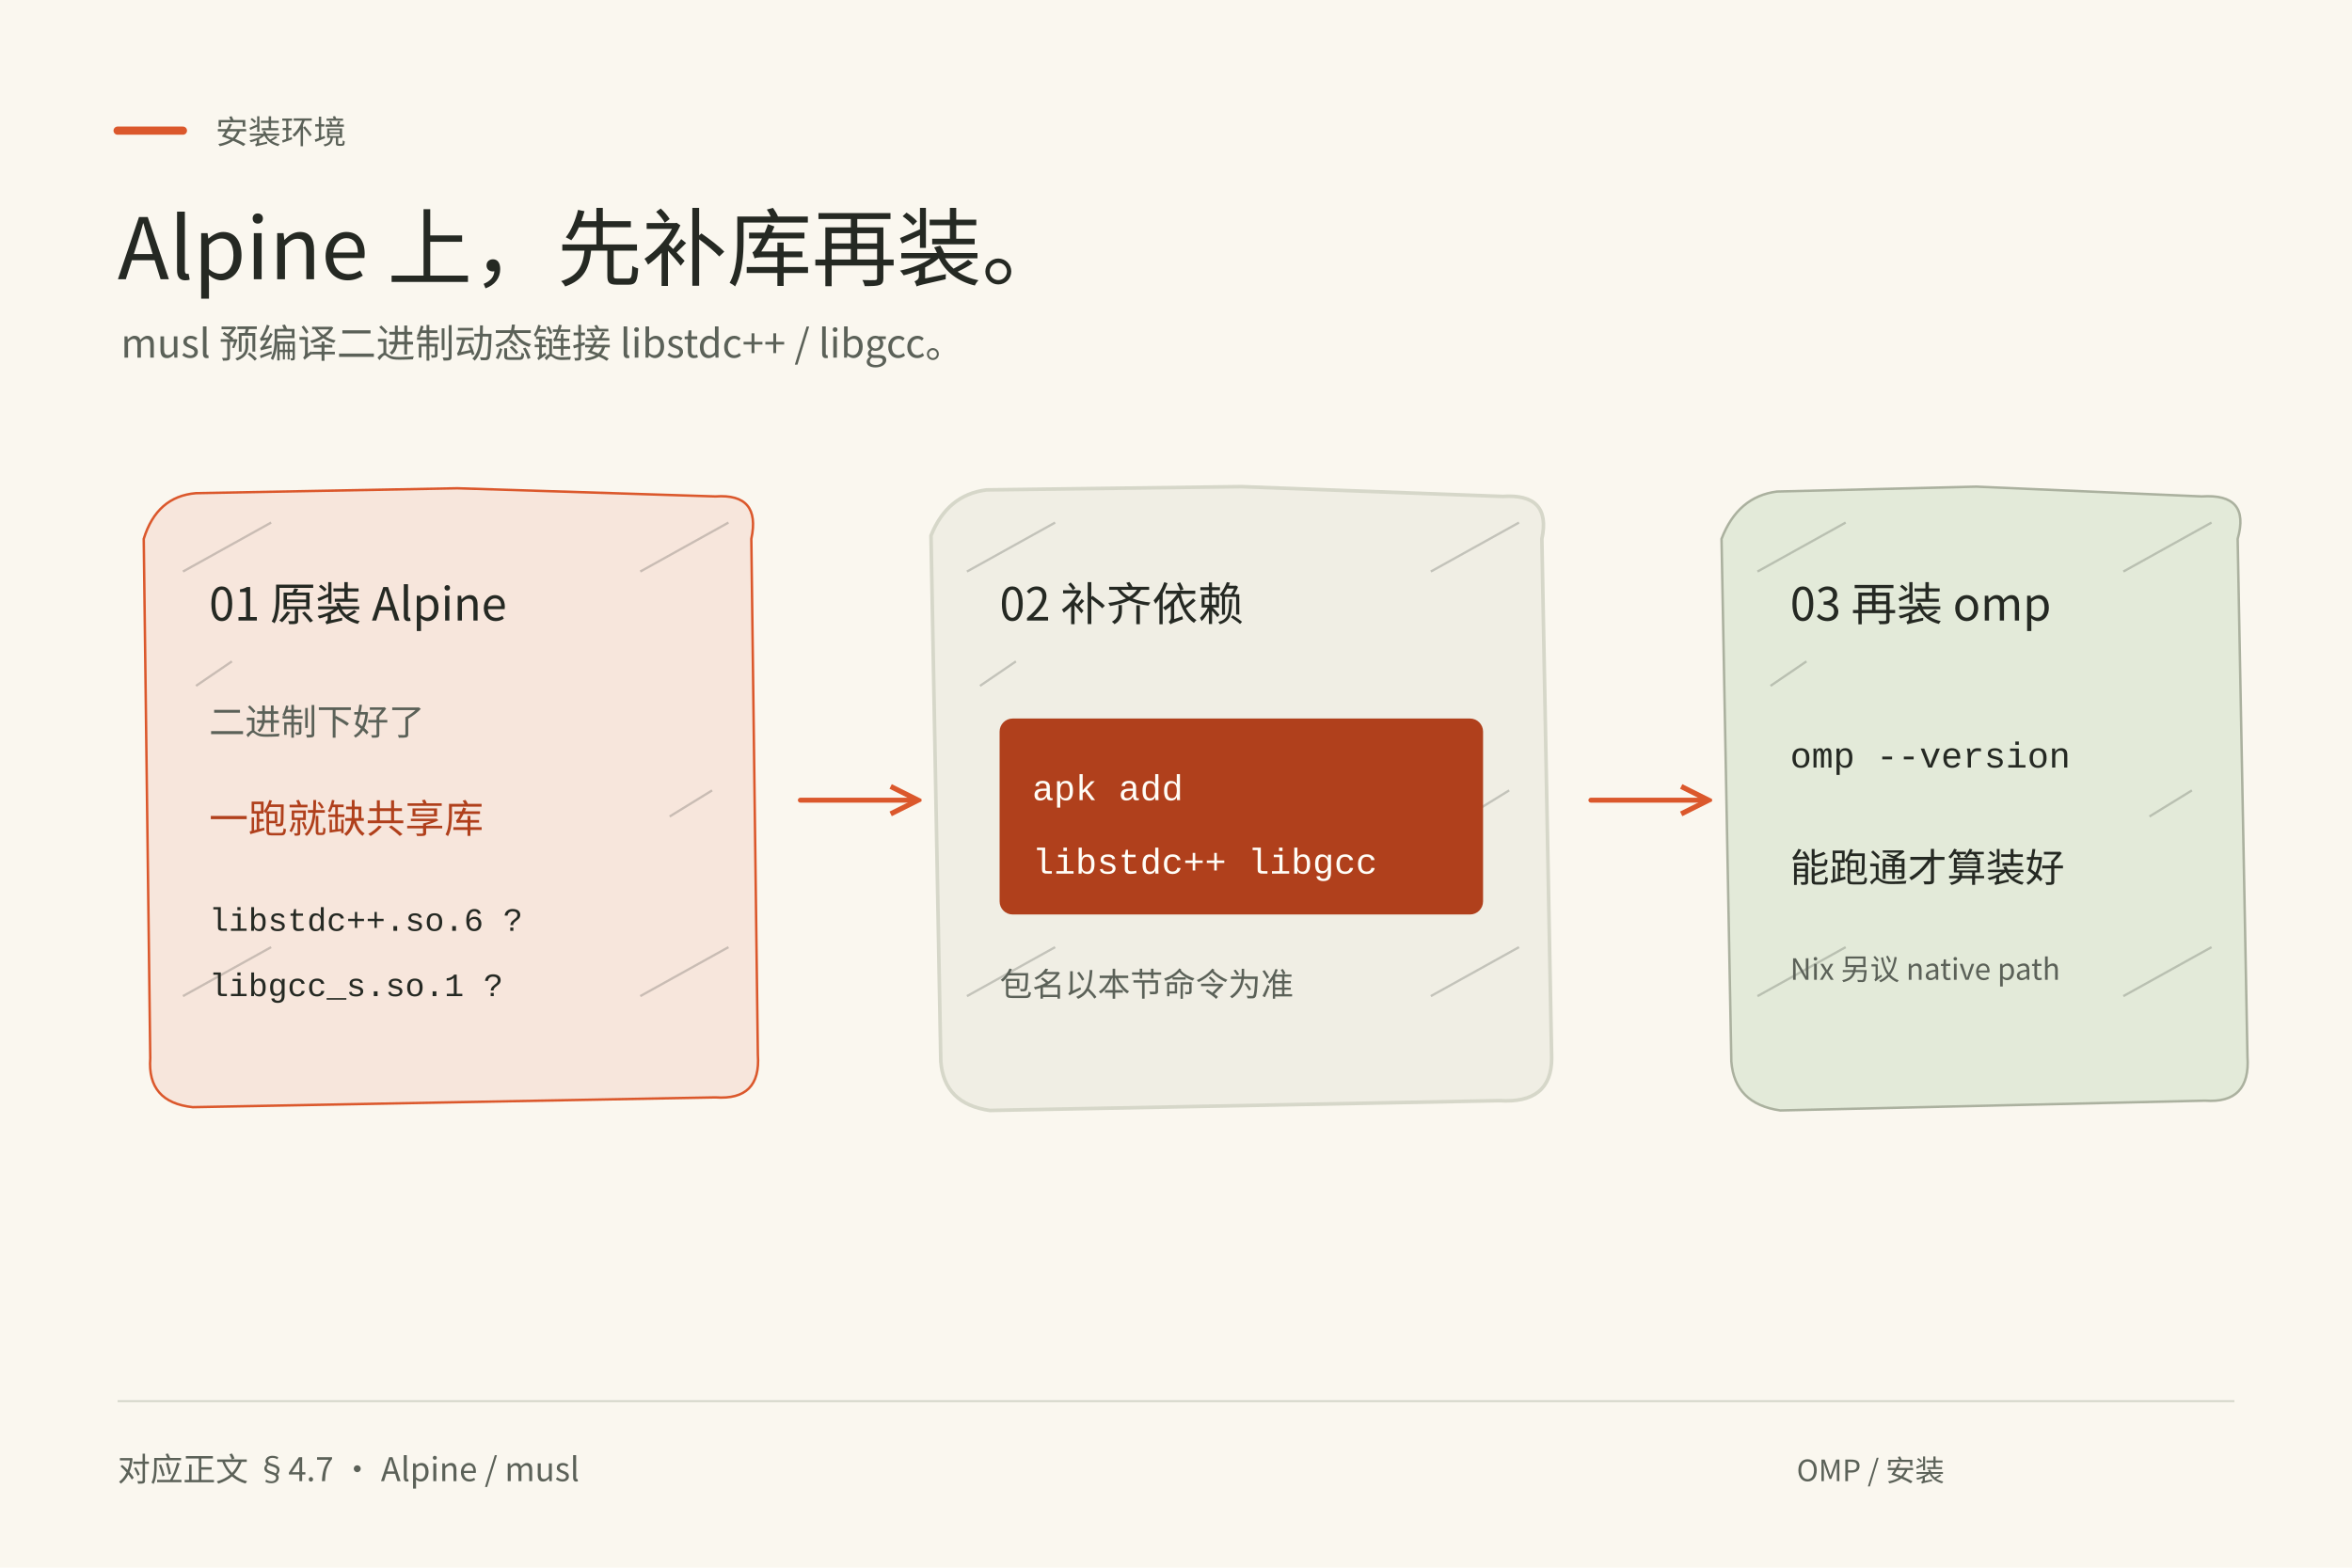
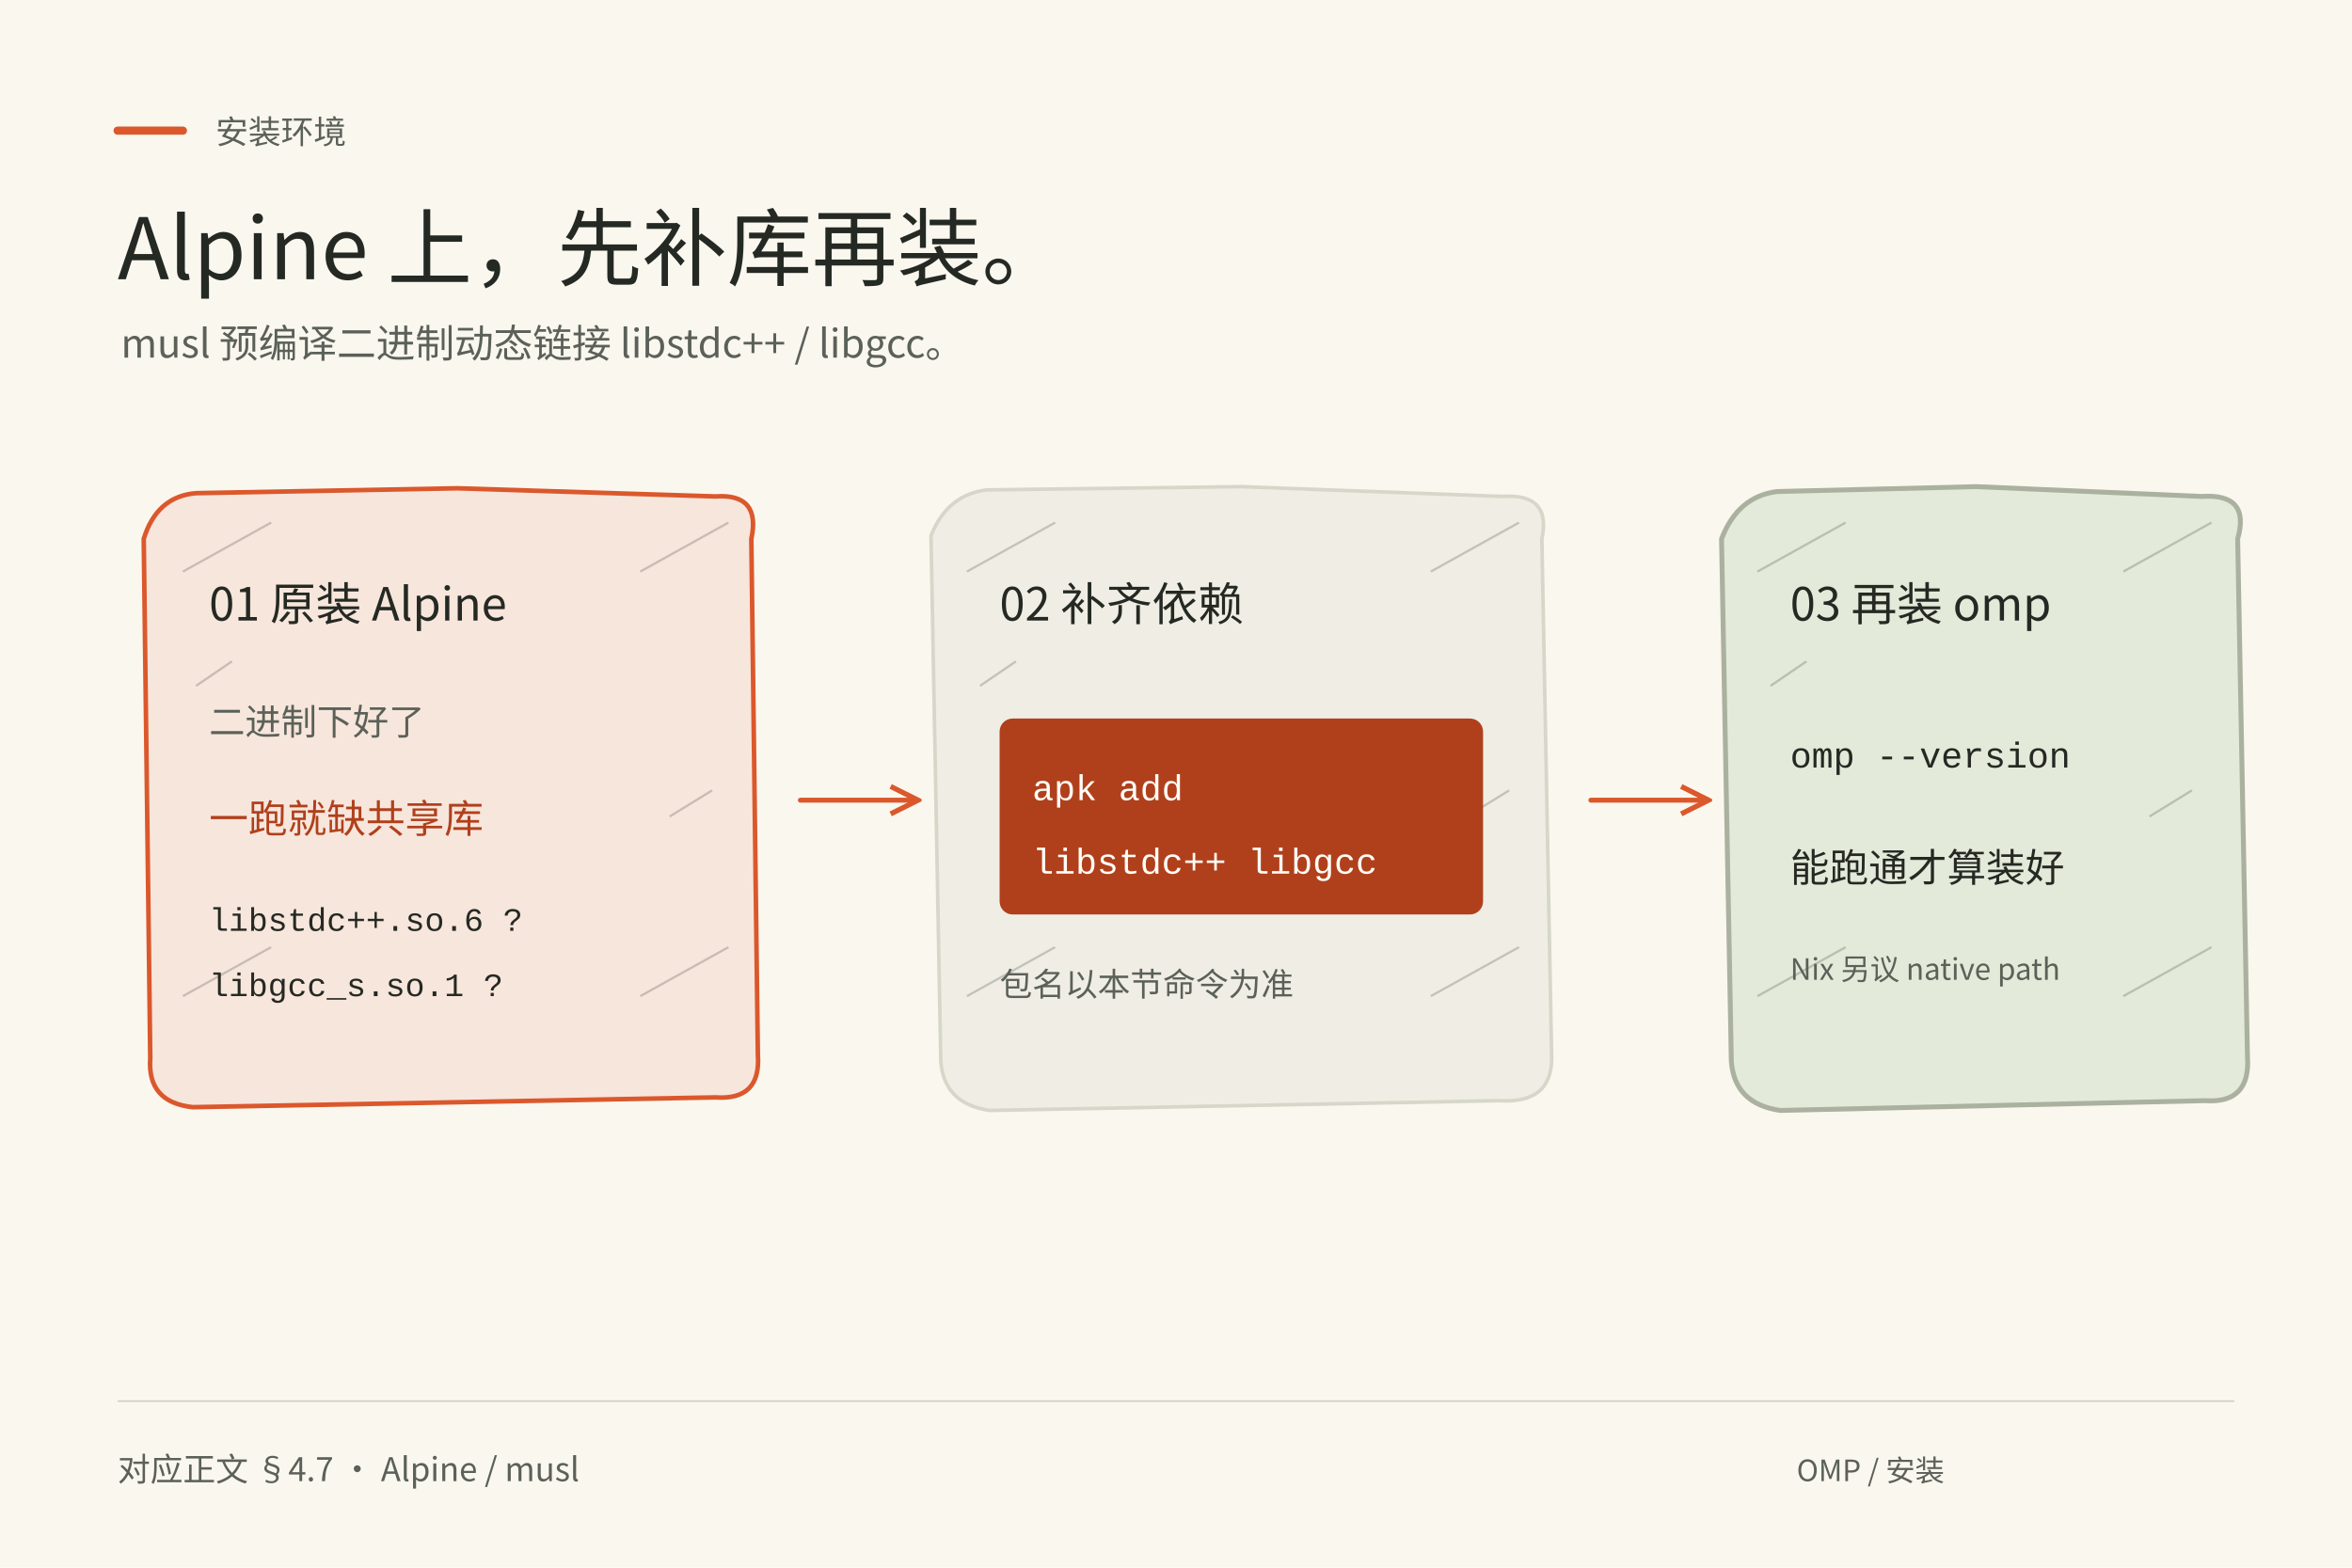
<svg xmlns="http://www.w3.org/2000/svg" width="1440" height="960" viewBox="0 0 1440 960" role="img" aria-labelledby="title desc">
  <defs>
    <marker id="arrow" viewBox="0 0 10 10" refX="8" refY="5" markerWidth="7" markerHeight="7" orient="auto-start-reverse">
      <path d="M 1 1 L 9 5 L 1 9" fill="none" stroke="#DB582C" stroke-width="1.5" />
    </marker>
  </defs>
-   <style>text{font-family:"Microsoft YaHei","Noto Sans CJK SC",sans-serif}.ink{fill:#252923}.muted{fill:#5B6158}.accent{fill:#B0401C}.mono{font-family:Consolas,"Liberation Mono",monospace;fill:#252923}.white{fill:#FFFDF7}.line{fill:none;stroke:#252923;stroke-width:2;stroke-linecap:round;stroke-linejoin:round}.flow{fill:none;stroke:#DB582C;stroke-width:3;stroke-linecap:round;marker-end:url(#arrow)}.soft{fill:#F0EEE4;stroke:#D6D7C9}.card{fill:#FFFDF7;stroke:#ABB19F;stroke-width:1.5}.hi{fill:#E3EAD9;stroke:#ABB19F;stroke-width:1.5}.warn{fill:#F7E6DC;stroke:#DB582C;stroke-width:1.5}</style>
+   <style>text{font-family:"Microsoft YaHei","Noto Sans CJK SC",sans-serif}.ink{fill:#252923}.muted{fill:#5B6158}.accent{fill:#B0401C}.mono{font-family:Consolas,"Liberation Mono",monospace;fill:#252923}.white{fill:#FFFDF7}.line{fill:none;stroke:#252923;stroke-width:2;stroke-linecap:round;stroke-linejoin:round}.flow{fill:none;stroke:#DB582C;stroke-width:3;stroke-linecap:round;marker-end:url(#arrow)}.soft{fill:#F0EEE4;stroke:#D6D7C9;stroke-width:2.2}.card{fill:#FFFDF7;stroke:#ABB19F;stroke-width:1.5}.hi{fill:#E3EAD9;stroke:#ABB19F;stroke-width:3}.warn{fill:#F7E6DC;stroke:#DB582C;stroke-width:2.8}</style>
  <rect width="1440" height="960" fill="#FAF7EF" />
  <path d="M72 80 H112" stroke="#DB582C" stroke-width="5" stroke-linecap="round" />
  <text x="132" y="88" class="muted" font-size="20">安装环境</text>
  <text x="72" y="171" class="ink" font-size="52">Alpine 上，先补库再装。</text>
  <text x="74" y="219" class="muted" font-size="24">musl 预编译二进制动态链接 libstdc++ / libgcc。</text>
-   <path class="warn" stroke-width="2.8" d="M120 302 Q96 304 88 330 L92 648 Q90 675 118 678 L438 672 Q466 674 464 646 L460 330 Q466 302 438 304 L280 299 Z" pathLength="100" />
+   <path class="warn" d="M120 302 Q96 304 88 330 L92 648 Q90 675 118 678 L438 672 Q466 674 464 646 L460 330 Q466 302 438 304 L280 299 Z" pathLength="100" />
  <g class="panel-hatch" fill="none" stroke="#252923" stroke-width="1.4" opacity=".22">
    <path d="M112 350 L166 320" />
    <path d="M112 610 L166 580" />
    <path d="M392 350 L446 320" />
    <path d="M392 610 L446 580" />
    <path d="M120 420 L142 405" />
    <path d="M410 500 L436 484" />
  </g>
  <text x="128" y="380" class="ink" font-size="28">01 原装 Alpine</text>
  <text x="128" y="450" class="muted" font-size="22">二进制下好了</text>
  <text x="128" y="510" class="accent" font-size="24">一跑就缺共享库</text>
  <text x="128" y="570" class="mono" font-size="20">libstdc++.so.6 ?</text>
  <text x="128" y="610" class="mono" font-size="20">libgcc_s.so.1 ?</text>
  <path d="M490 490 H560" class="flow" />
-   <path class="soft" stroke-width="2.2" d="M604 300 Q580 303 570 328 L576 650 Q578 676 606 680 L918 674 Q950 676 950 648 L944 330 Q950 302 920 304 L760 298 Z" pathLength="100" />
+   <path class="soft" d="M604 300 Q580 303 570 328 L576 650 Q578 676 606 680 L918 674 Q950 676 950 648 L944 330 Q950 302 920 304 L760 298 Z" pathLength="100" />
  <g class="panel-hatch" fill="none" stroke="#252923" stroke-width="1.4" opacity=".22">
    <path d="M592 350 L646 320" />
    <path d="M592 610 L646 580" />
    <path d="M876 350 L930 320" />
    <path d="M876 610 L930 580" />
    <path d="M600 420 L622 405" />
    <path d="M898 500 L924 484" />
  </g>
  <text x="612" y="380" class="ink" font-size="28">02 补齐依赖</text>
  <rect x="612" y="440" width="296" height="120" rx="8" fill="#B0401C" />
  <text x="632" y="490" class="white mono" font-size="22">apk add</text>
  <text x="632" y="535" class="white mono" font-size="22">libstdc++ libgcc</text>
  <text x="612" y="610" class="muted" font-size="20">包名以本节命令为准</text>
  <path d="M974 490 H1044" class="flow" />
-   <path class="hi" stroke-width="3" d="M1088 301 Q1064 304 1054 330 L1060 650 Q1062 676 1090 680 L1350 674 Q1378 676 1376 647 L1370 330 Q1378 302 1348 304 L1210 298 Z" pathLength="100" />
+   <path class="hi" d="M1088 301 Q1064 304 1054 330 L1060 650 Q1062 676 1090 680 L1350 674 Q1378 676 1376 647 L1370 330 Q1378 302 1348 304 L1210 298 Z" pathLength="100" />
  <g class="panel-hatch" fill="none" stroke="#252923" stroke-width="1.4" opacity=".22">
    <path d="M1076 350 L1130 320" />
    <path d="M1076 610 L1130 580" />
    <path d="M1300 350 L1354 320" />
    <path d="M1300 610 L1354 580" />
    <path d="M1084 420 L1106 405" />
    <path d="M1316 500 L1342 484" />
  </g>
  <text x="1096" y="380" class="ink" font-size="28">03 再装 omp</text>
  <text x="1096" y="470" class="mono" font-size="22">omp --version</text>
  <text x="1096" y="540" class="ink" font-size="24">能跑通才算装好</text>
  <text x="1096" y="600" class="muted" font-size="18">Nix 另议 native path</text>
  <path d="M72 858 H1368" stroke="#CFD0C4" />
  <text x="72" y="907" class="muted" font-size="20">对应正文 §4.7 · Alpine / musl</text>
  <text x="1100" y="907" class="muted" font-size="18">OMP / 安装</text>
</svg>
